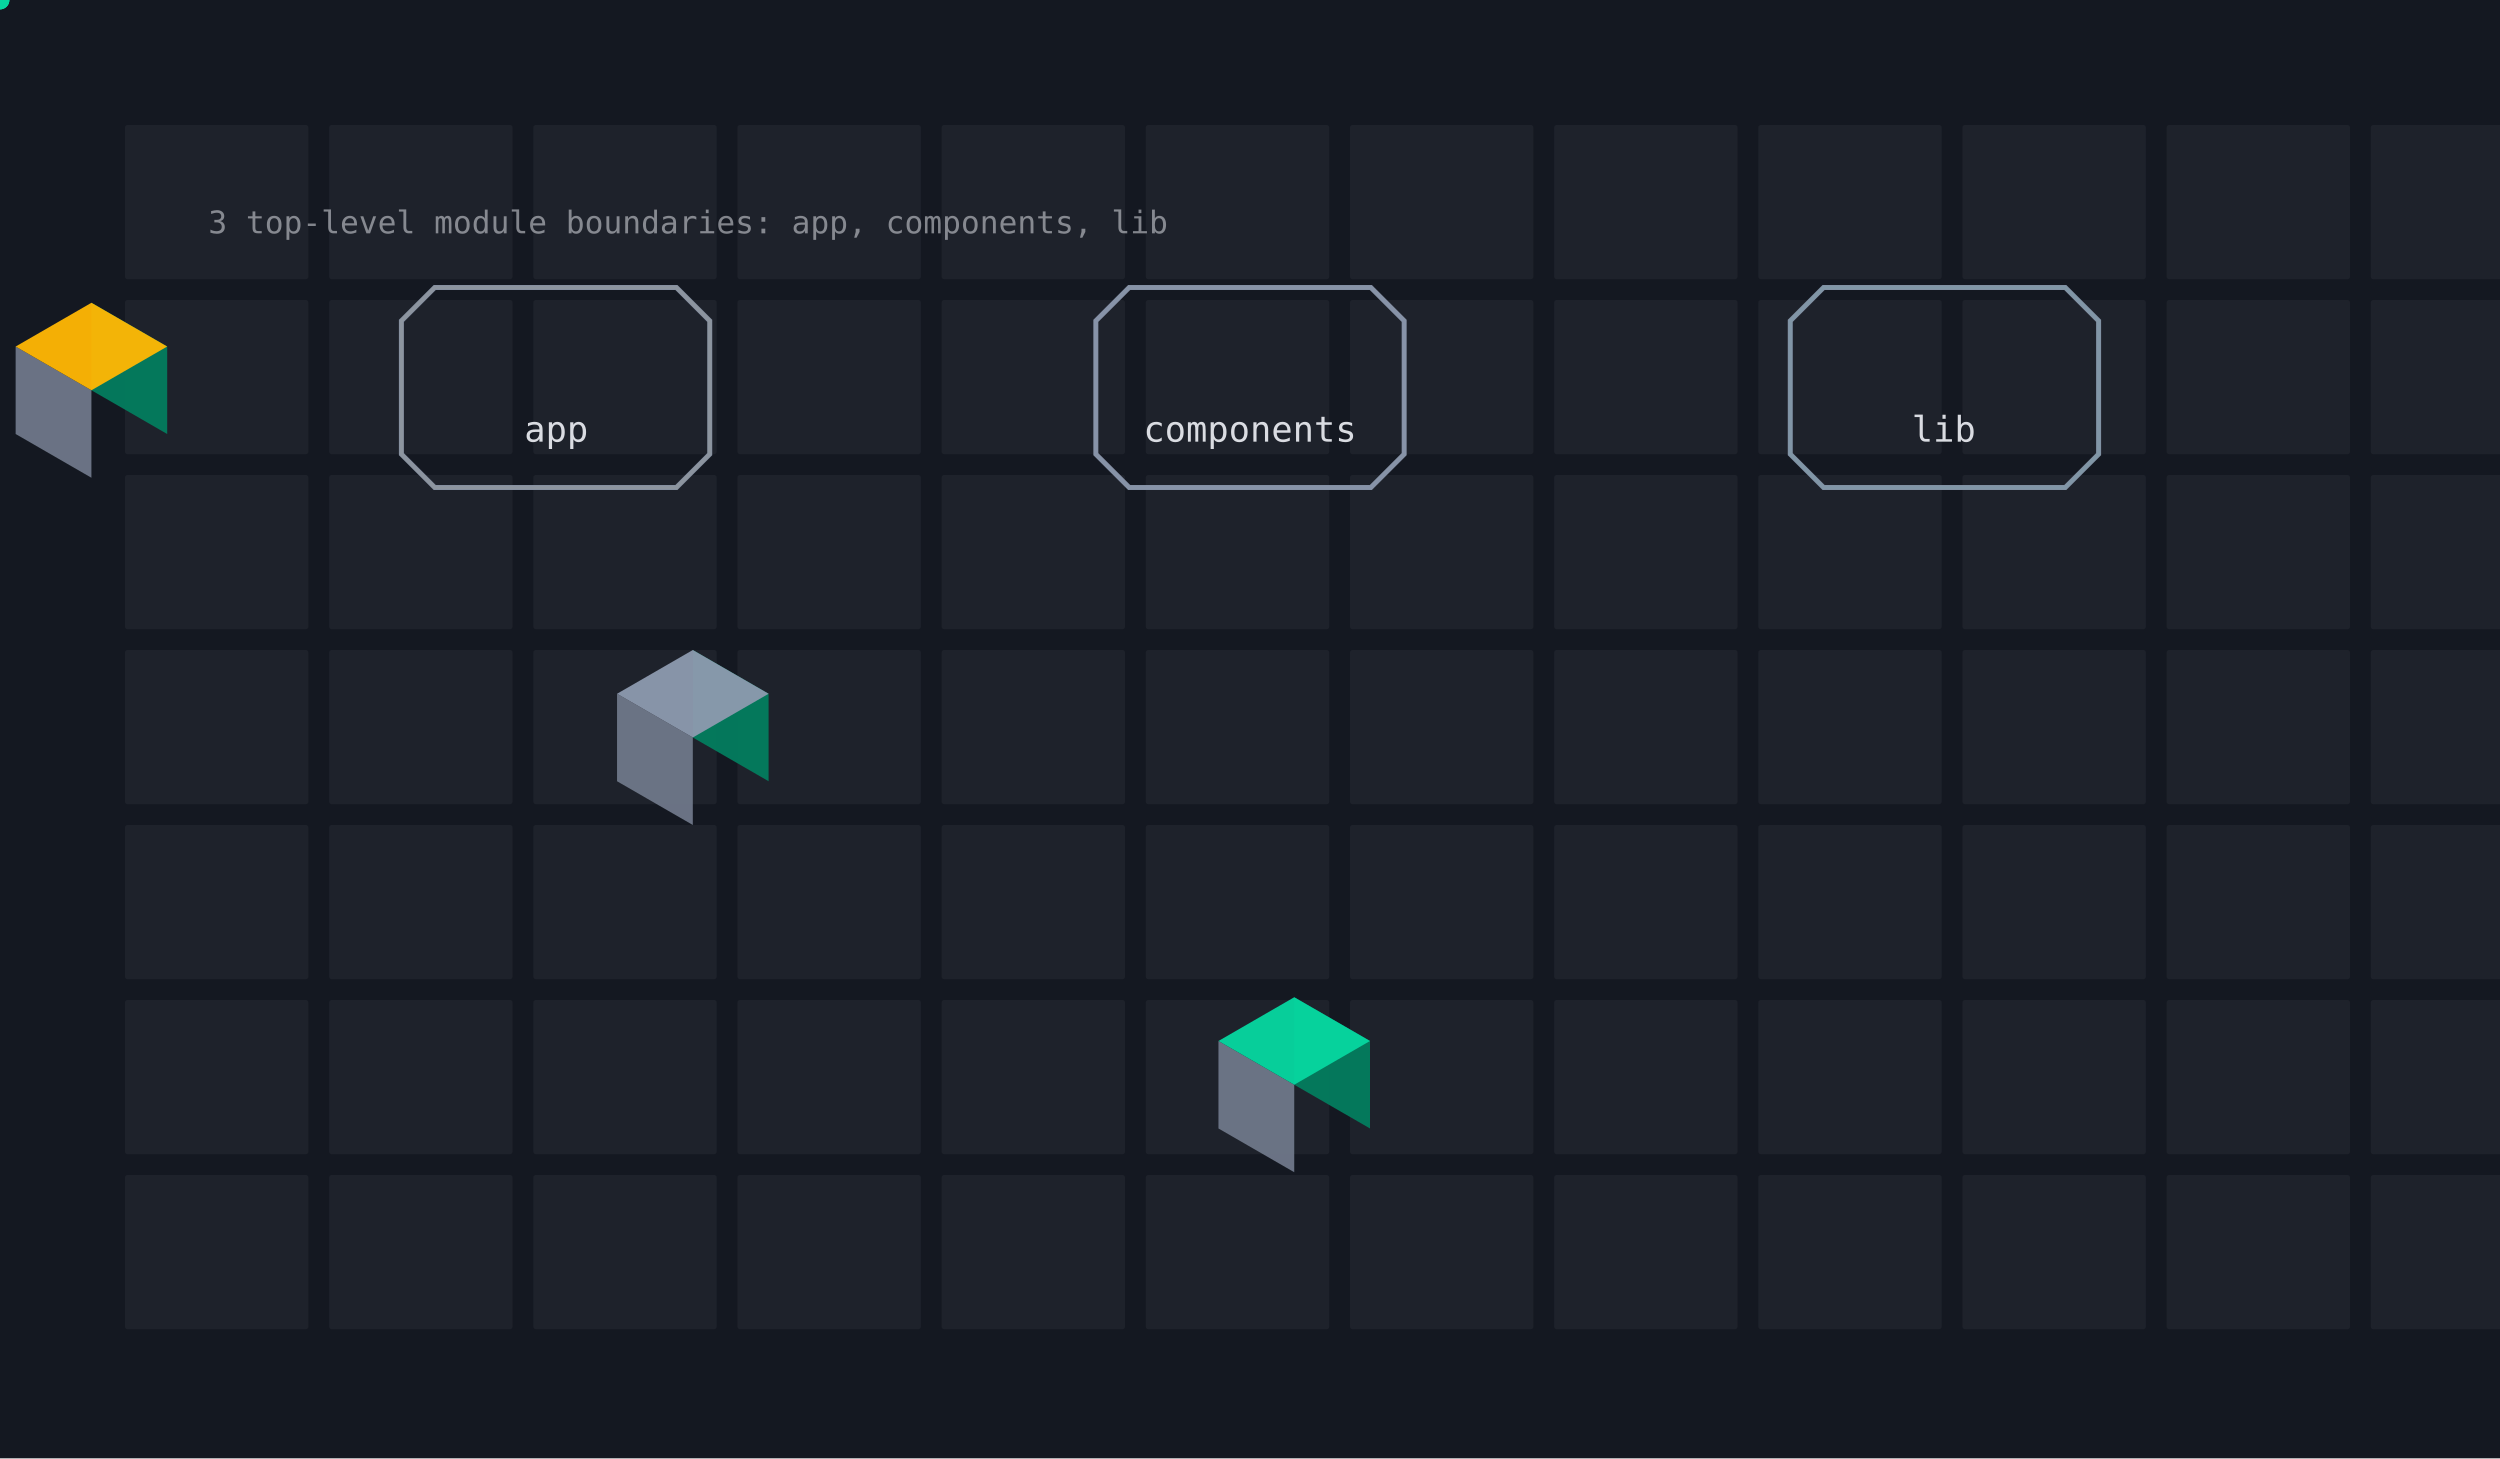
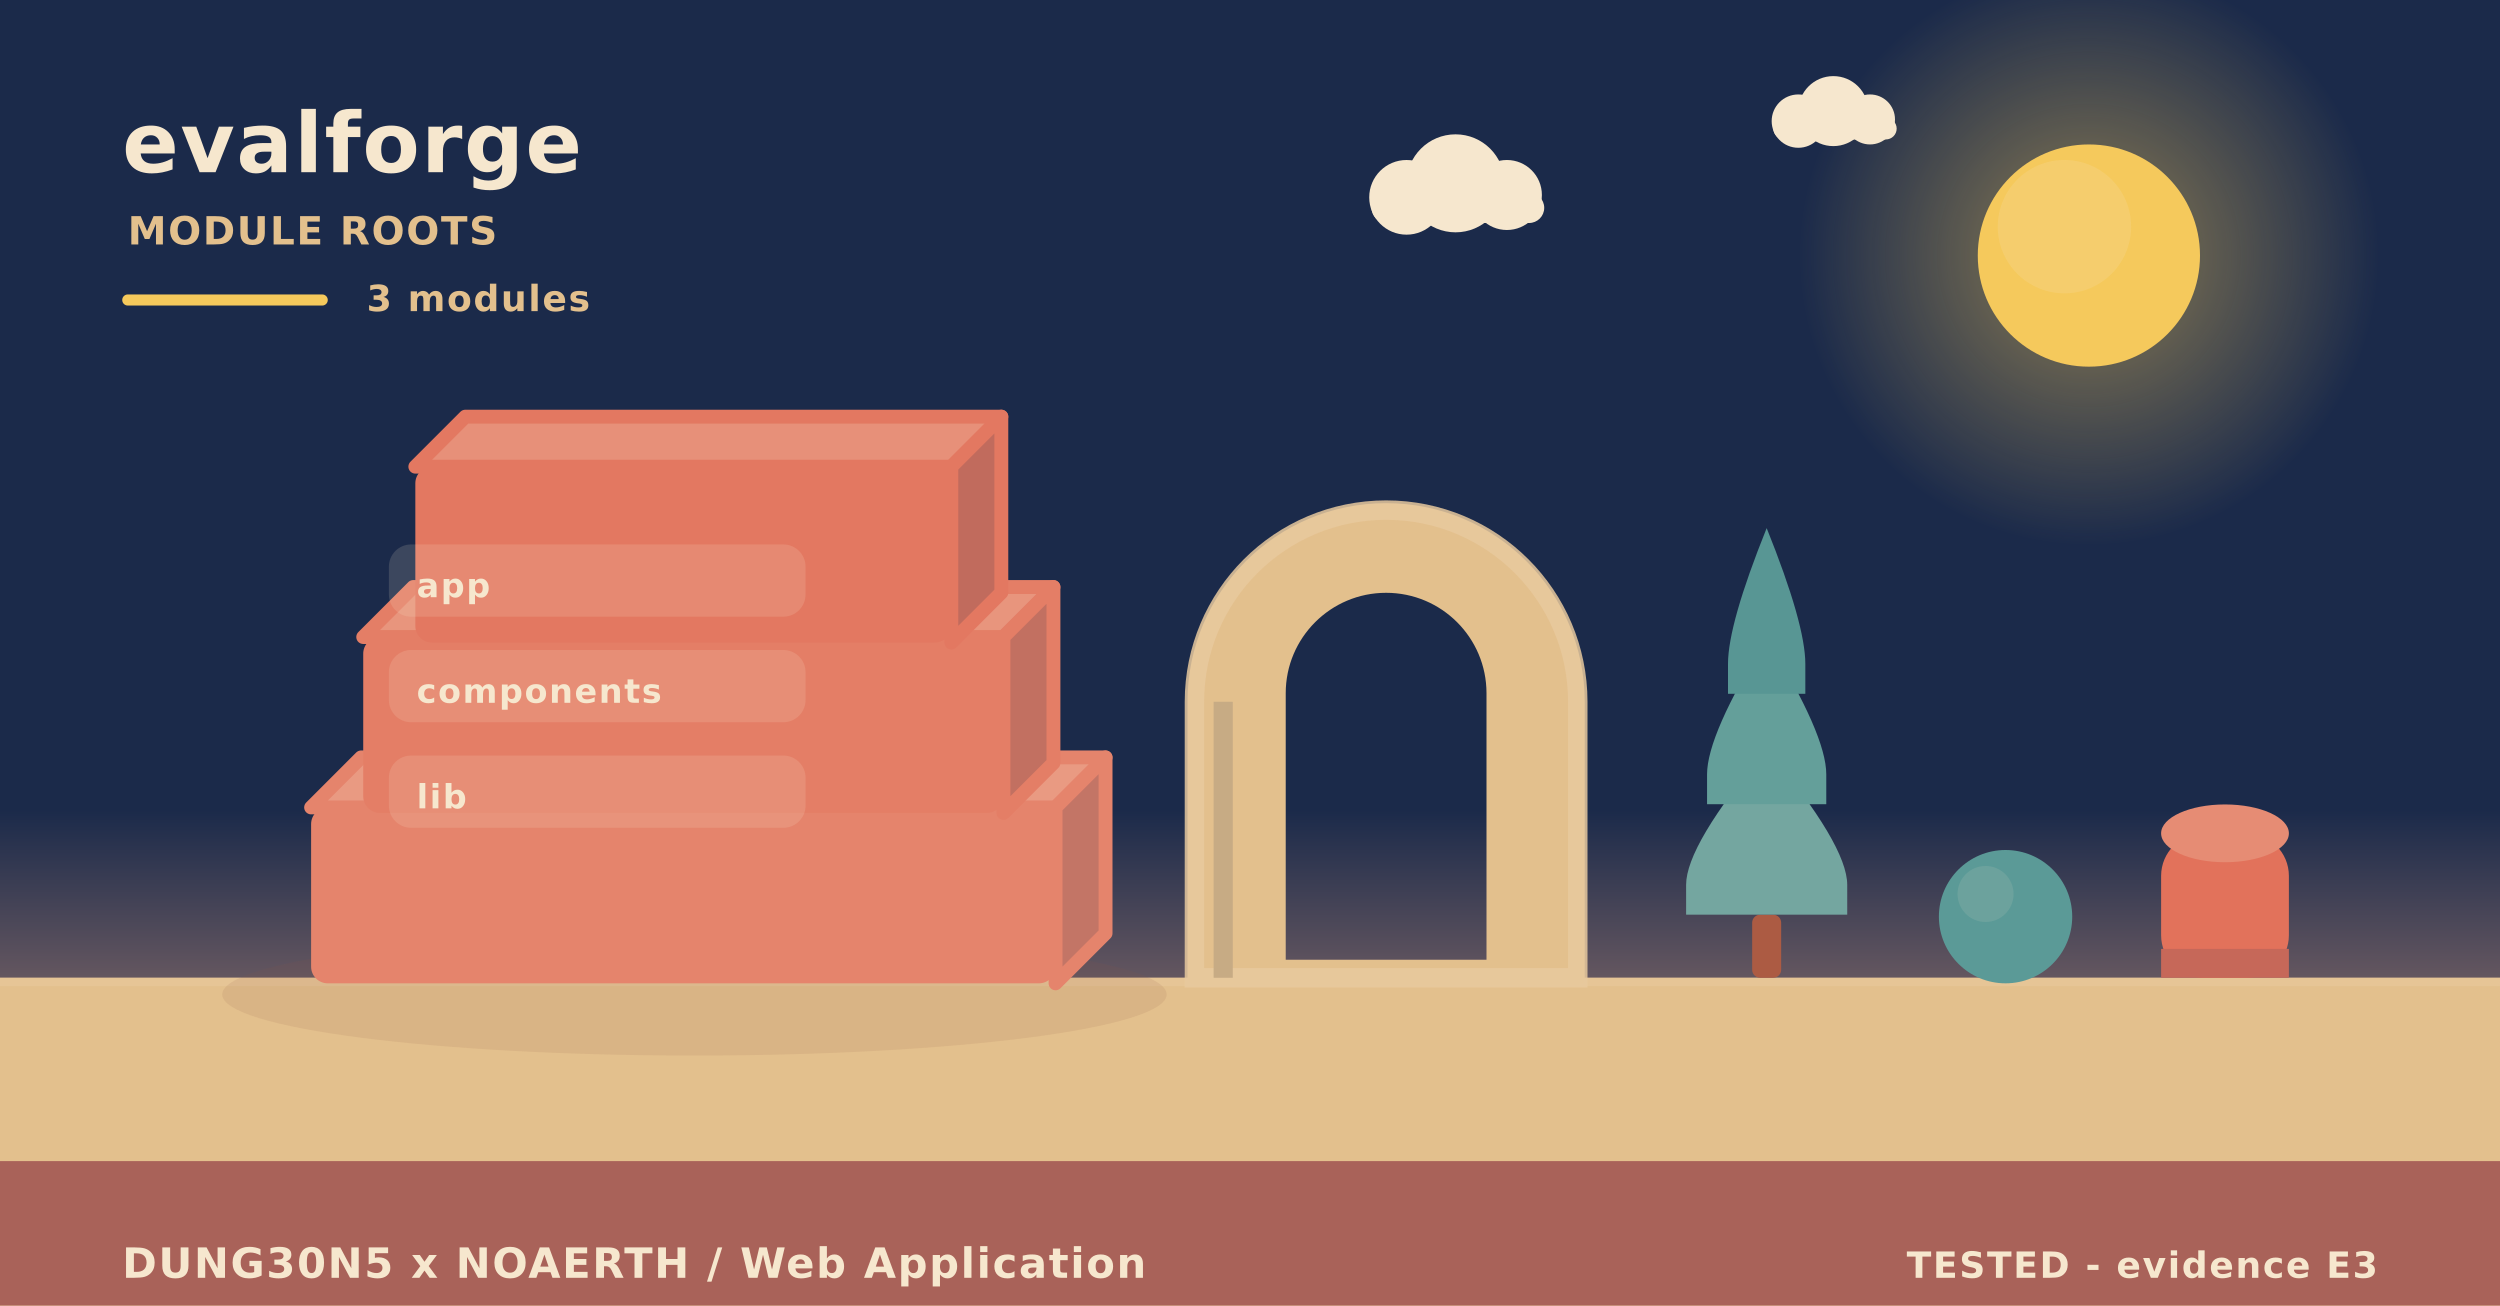
- <svg xmlns="http://www.w3.org/2000/svg" viewBox="0 0 1200 700" width="1200" height="700" role="img" aria-label="evalforge architecture">
-   <rect width="1200" height="700" fill="#141821" />
-   <defs>
-     <linearGradient id="ga" x1="0" y1="0" x2="1" y2="1">
-       <stop offset="0%" stop-color="#ffb703" />
-       <stop offset="100%" stop-color="#8d99ae" />
-     </linearGradient>
-   </defs>
-   <rect x="60.00" y="60.00" width="88.00" height="74.00" rx="1.20" fill="#eef1f6" opacity="0.05" />
-   <rect x="158.00" y="60.00" width="88.00" height="74.00" rx="1.20" fill="#eef1f6" opacity="0.05" />
-   <rect x="256.00" y="60.00" width="88.00" height="74.00" rx="1.20" fill="#eef1f6" opacity="0.05" />
-   <rect x="354.00" y="60.00" width="88.00" height="74.00" rx="1.20" fill="#eef1f6" opacity="0.05" />
-   <rect x="452.00" y="60.00" width="88.00" height="74.00" rx="1.20" fill="#eef1f6" opacity="0.05" />
-   <rect x="550.00" y="60.00" width="88.00" height="74.00" rx="1.20" fill="#eef1f6" opacity="0.05" />
-   <rect x="648.00" y="60.00" width="88.00" height="74.00" rx="1.20" fill="#eef1f6" opacity="0.05" />
-   <rect x="746.00" y="60.00" width="88.00" height="74.00" rx="1.20" fill="#eef1f6" opacity="0.05" />
-   <rect x="844.00" y="60.00" width="88.00" height="74.00" rx="1.20" fill="#eef1f6" opacity="0.05" />
-   <rect x="942.00" y="60.00" width="88.00" height="74.00" rx="1.20" fill="#eef1f6" opacity="0.05" />
-   <rect x="1040.00" y="60.00" width="88.00" height="74.00" rx="1.20" fill="#eef1f6" opacity="0.05" />
-   <rect x="1138.00" y="60.00" width="88.00" height="74.00" rx="1.20" fill="#eef1f6" opacity="0.05" />
-   <rect x="60.00" y="144.00" width="88.00" height="74.00" rx="1.20" fill="#eef1f6" opacity="0.05" />
-   <rect x="158.00" y="144.00" width="88.00" height="74.00" rx="1.20" fill="#eef1f6" opacity="0.05" />
-   <rect x="256.00" y="144.00" width="88.00" height="74.00" rx="1.20" fill="#eef1f6" opacity="0.05" />
-   <rect x="354.00" y="144.00" width="88.00" height="74.00" rx="1.20" fill="#eef1f6" opacity="0.05" />
-   <rect x="452.00" y="144.00" width="88.00" height="74.00" rx="1.20" fill="#eef1f6" opacity="0.05" />
-   <rect x="550.00" y="144.00" width="88.00" height="74.00" rx="1.20" fill="#eef1f6" opacity="0.05" />
-   <rect x="648.00" y="144.00" width="88.00" height="74.00" rx="1.20" fill="#eef1f6" opacity="0.05" />
-   <rect x="746.00" y="144.00" width="88.00" height="74.00" rx="1.20" fill="#eef1f6" opacity="0.05" />
-   <rect x="844.00" y="144.00" width="88.00" height="74.00" rx="1.20" fill="#eef1f6" opacity="0.05" />
-   <rect x="942.00" y="144.00" width="88.00" height="74.00" rx="1.20" fill="#eef1f6" opacity="0.05" />
-   <rect x="1040.00" y="144.00" width="88.00" height="74.00" rx="1.20" fill="#eef1f6" opacity="0.05" />
-   <rect x="1138.00" y="144.00" width="88.00" height="74.00" rx="1.20" fill="#eef1f6" opacity="0.05" />
-   <rect x="60.00" y="228.00" width="88.00" height="74.00" rx="1.20" fill="#eef1f6" opacity="0.05" />
-   <rect x="158.00" y="228.00" width="88.00" height="74.00" rx="1.20" fill="#eef1f6" opacity="0.05" />
-   <rect x="256.00" y="228.00" width="88.00" height="74.00" rx="1.20" fill="#eef1f6" opacity="0.05" />
-   <rect x="354.00" y="228.00" width="88.00" height="74.00" rx="1.20" fill="#eef1f6" opacity="0.05" />
-   <rect x="452.00" y="228.00" width="88.00" height="74.00" rx="1.20" fill="#eef1f6" opacity="0.05" />
-   <rect x="550.00" y="228.00" width="88.00" height="74.00" rx="1.20" fill="#eef1f6" opacity="0.05" />
-   <rect x="648.00" y="228.00" width="88.00" height="74.00" rx="1.20" fill="#eef1f6" opacity="0.05" />
-   <rect x="746.00" y="228.00" width="88.00" height="74.00" rx="1.20" fill="#eef1f6" opacity="0.05" />
-   <rect x="844.00" y="228.00" width="88.00" height="74.00" rx="1.20" fill="#eef1f6" opacity="0.05" />
-   <rect x="942.00" y="228.00" width="88.00" height="74.00" rx="1.20" fill="#eef1f6" opacity="0.05" />
-   <rect x="1040.00" y="228.00" width="88.00" height="74.00" rx="1.20" fill="#eef1f6" opacity="0.05" />
-   <rect x="1138.00" y="228.00" width="88.00" height="74.00" rx="1.20" fill="#eef1f6" opacity="0.05" />
-   <rect x="60.00" y="312.00" width="88.00" height="74.00" rx="1.20" fill="#eef1f6" opacity="0.05" />
-   <rect x="158.00" y="312.00" width="88.00" height="74.00" rx="1.20" fill="#eef1f6" opacity="0.05" />
-   <rect x="256.00" y="312.00" width="88.00" height="74.00" rx="1.20" fill="#eef1f6" opacity="0.05" />
-   <rect x="354.00" y="312.00" width="88.00" height="74.00" rx="1.20" fill="#eef1f6" opacity="0.05" />
-   <rect x="452.00" y="312.00" width="88.00" height="74.00" rx="1.20" fill="#eef1f6" opacity="0.05" />
-   <rect x="550.00" y="312.00" width="88.00" height="74.00" rx="1.20" fill="#eef1f6" opacity="0.05" />
-   <rect x="648.00" y="312.00" width="88.00" height="74.00" rx="1.20" fill="#eef1f6" opacity="0.05" />
-   <rect x="746.00" y="312.00" width="88.00" height="74.00" rx="1.20" fill="#eef1f6" opacity="0.05" />
-   <rect x="844.00" y="312.00" width="88.00" height="74.00" rx="1.20" fill="#eef1f6" opacity="0.05" />
-   <rect x="942.00" y="312.00" width="88.00" height="74.00" rx="1.20" fill="#eef1f6" opacity="0.05" />
-   <rect x="1040.00" y="312.00" width="88.00" height="74.00" rx="1.20" fill="#eef1f6" opacity="0.05" />
-   <rect x="1138.00" y="312.00" width="88.00" height="74.00" rx="1.20" fill="#eef1f6" opacity="0.05" />
-   <rect x="60.00" y="396.00" width="88.00" height="74.00" rx="1.20" fill="#eef1f6" opacity="0.05" />
-   <rect x="158.00" y="396.00" width="88.00" height="74.00" rx="1.20" fill="#eef1f6" opacity="0.05" />
-   <rect x="256.00" y="396.00" width="88.00" height="74.00" rx="1.20" fill="#eef1f6" opacity="0.05" />
-   <rect x="354.00" y="396.00" width="88.00" height="74.00" rx="1.20" fill="#eef1f6" opacity="0.05" />
-   <rect x="452.00" y="396.00" width="88.00" height="74.00" rx="1.20" fill="#eef1f6" opacity="0.05" />
-   <rect x="550.00" y="396.00" width="88.00" height="74.00" rx="1.20" fill="#eef1f6" opacity="0.05" />
-   <rect x="648.00" y="396.00" width="88.00" height="74.00" rx="1.20" fill="#eef1f6" opacity="0.05" />
-   <rect x="746.00" y="396.00" width="88.00" height="74.00" rx="1.20" fill="#eef1f6" opacity="0.05" />
-   <rect x="844.00" y="396.00" width="88.00" height="74.00" rx="1.20" fill="#eef1f6" opacity="0.05" />
-   <rect x="942.00" y="396.00" width="88.00" height="74.00" rx="1.20" fill="#eef1f6" opacity="0.05" />
-   <rect x="1040.00" y="396.00" width="88.00" height="74.00" rx="1.20" fill="#eef1f6" opacity="0.05" />
-   <rect x="1138.00" y="396.00" width="88.00" height="74.00" rx="1.20" fill="#eef1f6" opacity="0.05" />
-   <rect x="60.00" y="480.00" width="88.00" height="74.00" rx="1.20" fill="#eef1f6" opacity="0.05" />
-   <rect x="158.00" y="480.00" width="88.00" height="74.00" rx="1.20" fill="#eef1f6" opacity="0.05" />
-   <rect x="256.00" y="480.00" width="88.00" height="74.00" rx="1.20" fill="#eef1f6" opacity="0.05" />
-   <rect x="354.00" y="480.00" width="88.00" height="74.00" rx="1.20" fill="#eef1f6" opacity="0.05" />
-   <rect x="452.00" y="480.00" width="88.00" height="74.00" rx="1.20" fill="#eef1f6" opacity="0.05" />
-   <rect x="550.00" y="480.00" width="88.00" height="74.00" rx="1.20" fill="#eef1f6" opacity="0.05" />
-   <rect x="648.00" y="480.00" width="88.00" height="74.00" rx="1.20" fill="#eef1f6" opacity="0.05" />
-   <rect x="746.00" y="480.00" width="88.00" height="74.00" rx="1.20" fill="#eef1f6" opacity="0.05" />
-   <rect x="844.00" y="480.00" width="88.00" height="74.00" rx="1.20" fill="#eef1f6" opacity="0.05" />
-   <rect x="942.00" y="480.00" width="88.00" height="74.00" rx="1.20" fill="#eef1f6" opacity="0.05" />
-   <rect x="1040.00" y="480.00" width="88.00" height="74.00" rx="1.20" fill="#eef1f6" opacity="0.05" />
-   <rect x="1138.00" y="480.00" width="88.00" height="74.00" rx="1.20" fill="#eef1f6" opacity="0.05" />
-   <rect x="60.00" y="564.00" width="88.00" height="74.00" rx="1.20" fill="#eef1f6" opacity="0.05" />
-   <rect x="158.00" y="564.00" width="88.00" height="74.00" rx="1.20" fill="#eef1f6" opacity="0.05" />
-   <rect x="256.00" y="564.00" width="88.00" height="74.00" rx="1.20" fill="#eef1f6" opacity="0.05" />
-   <rect x="354.00" y="564.00" width="88.00" height="74.00" rx="1.20" fill="#eef1f6" opacity="0.05" />
-   <rect x="452.00" y="564.00" width="88.00" height="74.00" rx="1.20" fill="#eef1f6" opacity="0.05" />
-   <rect x="550.00" y="564.00" width="88.00" height="74.00" rx="1.20" fill="#eef1f6" opacity="0.05" />
-   <rect x="648.00" y="564.00" width="88.00" height="74.00" rx="1.20" fill="#eef1f6" opacity="0.05" />
-   <rect x="746.00" y="564.00" width="88.00" height="74.00" rx="1.20" fill="#eef1f6" opacity="0.05" />
-   <rect x="844.00" y="564.00" width="88.00" height="74.00" rx="1.20" fill="#eef1f6" opacity="0.05" />
-   <rect x="942.00" y="564.00" width="88.00" height="74.00" rx="1.20" fill="#eef1f6" opacity="0.05" />
-   <rect x="1040.00" y="564.00" width="88.00" height="74.00" rx="1.20" fill="#eef1f6" opacity="0.05" />
-   <rect x="1138.00" y="564.00" width="88.00" height="74.00" rx="1.20" fill="#eef1f6" opacity="0.05" />
-   <path d="M208.67,138.00 H324.67 L340.67,154.00 V218.00 L324.67,234.00 H208.67 L192.67,218.00 V154.00 Z" fill="none" stroke="rgba(255,183,3,0.550)" stroke-width="1.80" opacity="0.90" />
-   <polygon points="43.88,187.33 80.25,208.33 80.25,166.33 43.88,145.33" fill="#037c5d" opacity="0.95" />
-   <polygon points="7.51,208.33 43.88,229.33 43.88,187.33 7.51,166.33" fill="#6e7788" opacity="0.95" />
-   <polygon points="43.88,145.33 80.25,166.33 43.88,187.33 7.51,166.33" fill="#ffb703" opacity="0.95" />
-   <text x="267" y="212" font-family="ui-monospace,Menlo,monospace" font-size="17" fill="rgba(238,241,246,0.900)" text-anchor="middle">app</text>
+ <svg xmlns="http://www.w3.org/2000/svg" width="900" height="470" viewBox="0 0 900 470" role="img" aria-label="evalforge - how it is built">
+   <linearGradient id="skya" x1="0" y1="0" x2="0" y2="1">
+     <stop offset="0" stop-color="#1b2a4a" />
+     <stop offset="0.62" stop-color="#1b2a4a" />
+     <stop offset="1" stop-color="#f3ad8a" />
+   </linearGradient>
+   <rect width="900" height="470" fill="url(#skya)" />
+   <radialGradient id="suna">
+     <stop offset="0.35" stop-color="#f5c95c" stop-opacity="0.34" />
+     <stop offset="1" stop-color="#f5c95c" stop-opacity="0" />
+   </radialGradient>
+   <circle cx="752" cy="92" r="104" fill="url(#suna)" />
+   <circle cx="752" cy="92" r="40" fill="#f5c95c" />
+   <circle cx="743.2" cy="81.6" r="24" fill="#f5d27e" opacity="0.5" />
  <g>
-     <path d="M208.67,138.00 H324.67 L340.67,154.00 V218.00 L324.67,234.00 H208.67 L192.67,218.00 V154.00 Z" fill="none" stroke="#8d99ae" stroke-width="2.40" opacity="0.90" />
-     <animate attributeName="opacity" values="0.25;1.0;0.25" dur="24.0s" begin="0.0s" repeatCount="indefinite" />
+     <circle cx="524" cy="66" r="17.64" fill="#f6e7ce" />
+     <circle cx="506.36" cy="71.04" r="13.44" fill="#f6e7ce" />
+     <circle cx="542.48" cy="70.2" r="12.6" fill="#f6e7ce" />
+     <rect x="493.76" y="69.36" width="62.16" height="10.92" rx="5.46" fill="#f6e7ce" />
+     <animateTransform attributeName="transform" type="translate" values="0 0;24 0;0 0" dur="36s" begin="0s" repeatCount="indefinite" />
  </g>
-   <g opacity="0.9">
-     <circle cx="0.00" cy="0.00" r="4.50" fill="#06d6a0" opacity="1.00" />
-     <animateTransform attributeName="transform" type="translate" values="266.67,184.00 600.00,184.00" dur="8.0s" begin="0.0s" repeatCount="indefinite" />
-     <animateTransform attributeName="transform" type="translate" values="600.00,184.00 266.67,184.00" dur="8.0s" begin="4.0s" repeatCount="indefinite" />
+   <g>
+     <circle cx="660" cy="40" r="12.6" fill="#f6e7ce" />
+     <circle cx="647.4" cy="43.6" r="9.6" fill="#f6e7ce" />
+     <circle cx="673.2" cy="43" r="9" fill="#f6e7ce" />
+     <rect x="638.4" y="42.4" width="44.4" height="7.8" rx="3.9" fill="#f6e7ce" />
+     <animateTransform attributeName="transform" type="translate" values="0 0;-18 0;0 0" dur="46s" begin="3s" repeatCount="indefinite" />
  </g>
-   <path d="M542.00,138.00 H658.00 L674.00,154.00 V218.00 L658.00,234.00 H542.00 L526.00,218.00 V154.00 Z" fill="none" stroke="rgba(141,153,174,0.550)" stroke-width="1.80" opacity="0.90" />
-   <polygon points="332.55,354.00 368.93,375.00 368.93,333.00 332.55,312.00" fill="#037c5d" opacity="0.95" />
-   <polygon points="296.18,375.00 332.55,396.00 332.55,354.00 296.18,333.00" fill="#6e7788" opacity="0.95" />
-   <polygon points="332.55,312.00 368.93,333.00 332.55,354.00 296.18,333.00" fill="#8d99ae" opacity="0.95" />
-   <text x="600" y="212" font-family="ui-monospace,Menlo,monospace" font-size="17" fill="rgba(238,241,246,0.900)" text-anchor="middle">components</text>
+   <rect x="0" y="352" width="900" height="118" fill="#e3c08d" />
+   <rect x="0" y="352" width="900" height="3" fill="#e6c596" />
+   <text x="44" y="62" font-family="Verdana,DejaVu Sans,sans-serif" font-size="30" font-weight="700" letter-spacing="0.6" fill="#f6e7ce" text-anchor="start">evalforge</text>
+   <text x="46" y="88" font-family="Verdana,DejaVu Sans,sans-serif" font-size="14" font-weight="700" letter-spacing="0.6" fill="#e3c08d" text-anchor="start">MODULE ROOTS</text>
+   <rect x="44" y="106" width="74" height="4" rx="2" fill="#f5c95c" />
+   <text x="132" y="112" font-family="Verdana,DejaVu Sans,sans-serif" font-size="13" font-weight="700" letter-spacing="0.6" fill="#e3c08d" text-anchor="start">3 modules</text>
+   <ellipse cx="250" cy="358" rx="170" ry="22" fill="rgba(138,90,68,0.11)" />
+   <path d="M112,290.67 L380,290.67 L398,272.67 L130,272.67 Z" fill="#e99a82" stroke="#e5846c" stroke-width="5" stroke-linejoin="round" />
+   <path d="M380,290.67 L398,272.67 L398,336 L380,354 Z" fill="#c37566" stroke="#e5846c" stroke-width="5" stroke-linejoin="round" />
+   <rect x="112" y="290.67" width="268" height="63.33" rx="6" fill="#e5846c" />
+   <path d="M130.76,229.33 L361.24,229.33 L379.24,211.33 L148.76,211.33 Z" fill="#e8957d" stroke="#e47e66" stroke-width="5" stroke-linejoin="round" />
+   <path d="M361.24,229.33 L379.24,211.33 L379.24,274.67 L361.24,292.67 Z" fill="#c27061" stroke="#e47e66" stroke-width="5" stroke-linejoin="round" />
+   <rect x="130.76" y="229.33" width="230.48" height="63.33" rx="6" fill="#e47e66" />
+   <path d="M149.52,168 L342.48,168 L360.48,150 L167.52,150 Z" fill="#e79079" stroke="#e37861" stroke-width="5" stroke-linejoin="round" />
+   <path d="M342.48,168 L360.48,150 L360.48,213.33 L342.48,231.33 Z" fill="#c16b5d" stroke="#e37861" stroke-width="5" stroke-linejoin="round" />
+   <rect x="149.52" y="168" width="192.96" height="63.33" rx="6" fill="#e37861" />
+   <rect x="140" y="196" width="150" height="26" rx="8" fill="rgba(246,231,206,0.16)" opacity="0.94" />
  <g>
-     <path d="M542.00,138.00 H658.00 L674.00,154.00 V218.00 L658.00,234.00 H542.00 L526.00,218.00 V154.00 Z" fill="none" stroke="#8d99ae" stroke-width="2.40" opacity="0.90" />
-     <animate attributeName="opacity" values="0.25;1.0;0.25" dur="24.0s" begin="0.45s" repeatCount="indefinite" />
+     <text x="150" y="215" font-family="Verdana,DejaVu Sans,sans-serif" font-size="12" font-weight="700" letter-spacing="0.6" fill="#f6e7ce" text-anchor="start">app</text>
+     <animateTransform attributeName="transform" type="translate" values="0 10;0 0" dur="0.7s" begin="0.3s" fill="freeze" />
  </g>
-   <g opacity="0.9">
-     <circle cx="0.00" cy="0.00" r="4.50" fill="#06d6a0" opacity="1.00" />
-     <animateTransform attributeName="transform" type="translate" values="600.00,184.00 933.33,184.00" dur="8.0s" begin="0.3s" repeatCount="indefinite" />
-     <animateTransform attributeName="transform" type="translate" values="933.33,184.00 600.00,184.00" dur="8.0s" begin="4.3s" repeatCount="indefinite" />
+   <rect x="140" y="234" width="150" height="26" rx="8" fill="rgba(246,231,206,0.16)" opacity="0.94" />
+   <g>
+     <text x="150" y="253" font-family="Verdana,DejaVu Sans,sans-serif" font-size="12" font-weight="700" letter-spacing="0.6" fill="#f6e7ce" text-anchor="start">components</text>
+     <animateTransform attributeName="transform" type="translate" values="0 10;0 0" dur="0.7s" begin="0.5s" fill="freeze" />
  </g>
-   <path d="M875.33,138.00 H991.33 L1007.33,154.00 V218.00 L991.33,234.00 H875.33 L859.33,218.00 V154.00 Z" fill="none" stroke="rgba(6,214,160,0.550)" stroke-width="1.80" opacity="0.90" />
-   <polygon points="621.23,520.67 657.60,541.67 657.60,499.67 621.23,478.67" fill="#037c5d" opacity="0.95" />
-   <polygon points="584.86,541.67 621.23,562.67 621.23,520.67 584.86,499.67" fill="#6e7788" opacity="0.95" />
-   <polygon points="621.23,478.67 657.60,499.67 621.23,520.67 584.86,499.67" fill="#06d6a0" opacity="0.95" />
-   <text x="933" y="212" font-family="ui-monospace,Menlo,monospace" font-size="17" fill="rgba(238,241,246,0.900)" text-anchor="middle">lib</text>
+   <rect x="140" y="272" width="150" height="26" rx="8" fill="rgba(246,231,206,0.16)" opacity="0.94" />
  <g>
-     <path d="M875.33,138.00 H991.33 L1007.33,154.00 V218.00 L991.33,234.00 H875.33 L859.33,218.00 V154.00 Z" fill="none" stroke="#8d99ae" stroke-width="2.40" opacity="0.90" />
-     <animate attributeName="opacity" values="0.25;1.0;0.25" dur="24.0s" begin="0.9s" repeatCount="indefinite" />
+     <text x="150" y="291" font-family="Verdana,DejaVu Sans,sans-serif" font-size="12" font-weight="700" letter-spacing="0.6" fill="#f6e7ce" text-anchor="start">lib</text>
+     <animateTransform attributeName="transform" type="translate" values="0 10;0 0" dur="0.7s" begin="0.7s" fill="freeze" />
  </g>
-   <g opacity="0.9">
-     <circle cx="0.00" cy="0.00" r="4.50" fill="#06d6a0" opacity="1.00" />
-     <animateTransform attributeName="transform" type="translate" values="933.33,184.00 933.33,184.00" dur="8.0s" begin="0.6s" repeatCount="indefinite" />
-     <animateTransform attributeName="transform" type="translate" values="933.33,184.00 933.33,184.00" dur="8.0s" begin="4.6s" repeatCount="indefinite" />
-   </g>
-   <text x="100" y="112" font-family="ui-monospace,Menlo,monospace" font-size="15" fill="rgba(238,241,246,0.500)">3 top-level module boundaries: app, components, lib</text>
+   <path d="M430,352 L430,252.64 A69,69 0 0 1 568,252.64 L568,352 Z M460.36,348 L460.36,249.55 A38.64,38.64 0 0 1 537.64,249.55 L537.64,348 Z" fill="#e3c08d" fill-rule="evenodd" stroke="#e3c08d" stroke-width="5" stroke-linejoin="round" />
+   <path d="M430,352 L430,252.64 A69,69 0 0 1 568,252.64 L568,352 Z" fill="none" stroke="#e8c99d" stroke-width="7" stroke-linecap="round" opacity="0.85" />
+   <rect x="436.9" y="252.64" width="6.9" height="99.36" fill="#c7ab84" />
+   <rect x="630.78" y="329.28" width="10.44" height="22.72" rx="2.9" fill="#ac5b43" />
+   <path d="M636,269.64 Q607,304.23 607,318.54 Q607,329.28 607,329.28 L665,329.28 Q665,329.28 665,318.54 Q665,304.23 636,269.64 Z" fill="#74a6a0" />
+   <path d="M636,229.88 Q614.54,264.47 614.54,278.78 Q614.54,289.52 614.54,289.52 L657.46,289.52 Q657.46,289.52 657.46,278.78 Q657.46,264.47 636,229.88 Z" fill="#649f9a" />
+   <path d="M636,190.12 Q622.08,224.71 622.08,239.02 Q622.08,249.76 622.08,249.76 L649.92,249.76 Q649.92,249.76 649.92,239.02 Q649.92,224.71 636,190.12 Z" fill="#589694" />
+   <circle cx="722" cy="330" r="24" fill="#5b9a97" />
+   <circle cx="714.8" cy="321.84" r="10.08" fill="#7aa9a2" opacity="0.55" />
+   <rect x="778" y="300" width="46" height="52" rx="15.33" fill="#e2725b" />
+   <ellipse cx="801" cy="300" rx="23" ry="10.4" fill="#e68c74" />
+   <rect x="778" y="341.6" width="46" height="10.4" fill="#c66859" />
+   <rect x="0" y="418" width="900" height="52" rx="0" fill="#a65c56" opacity="0.94" />
+   <text x="44" y="460" font-family="Verdana,DejaVu Sans,sans-serif" font-size="15" font-weight="700" letter-spacing="0.6" fill="#f6e7ce" text-anchor="start">DUNG30N5 x NOAERTH  /  Web Application</text>
+   <text x="856" y="460" font-family="Verdana,DejaVu Sans,sans-serif" font-size="13" font-weight="700" letter-spacing="0.6" fill="#f6e7ce" text-anchor="end">TESTED  -  evidence E3</text>
</svg>
